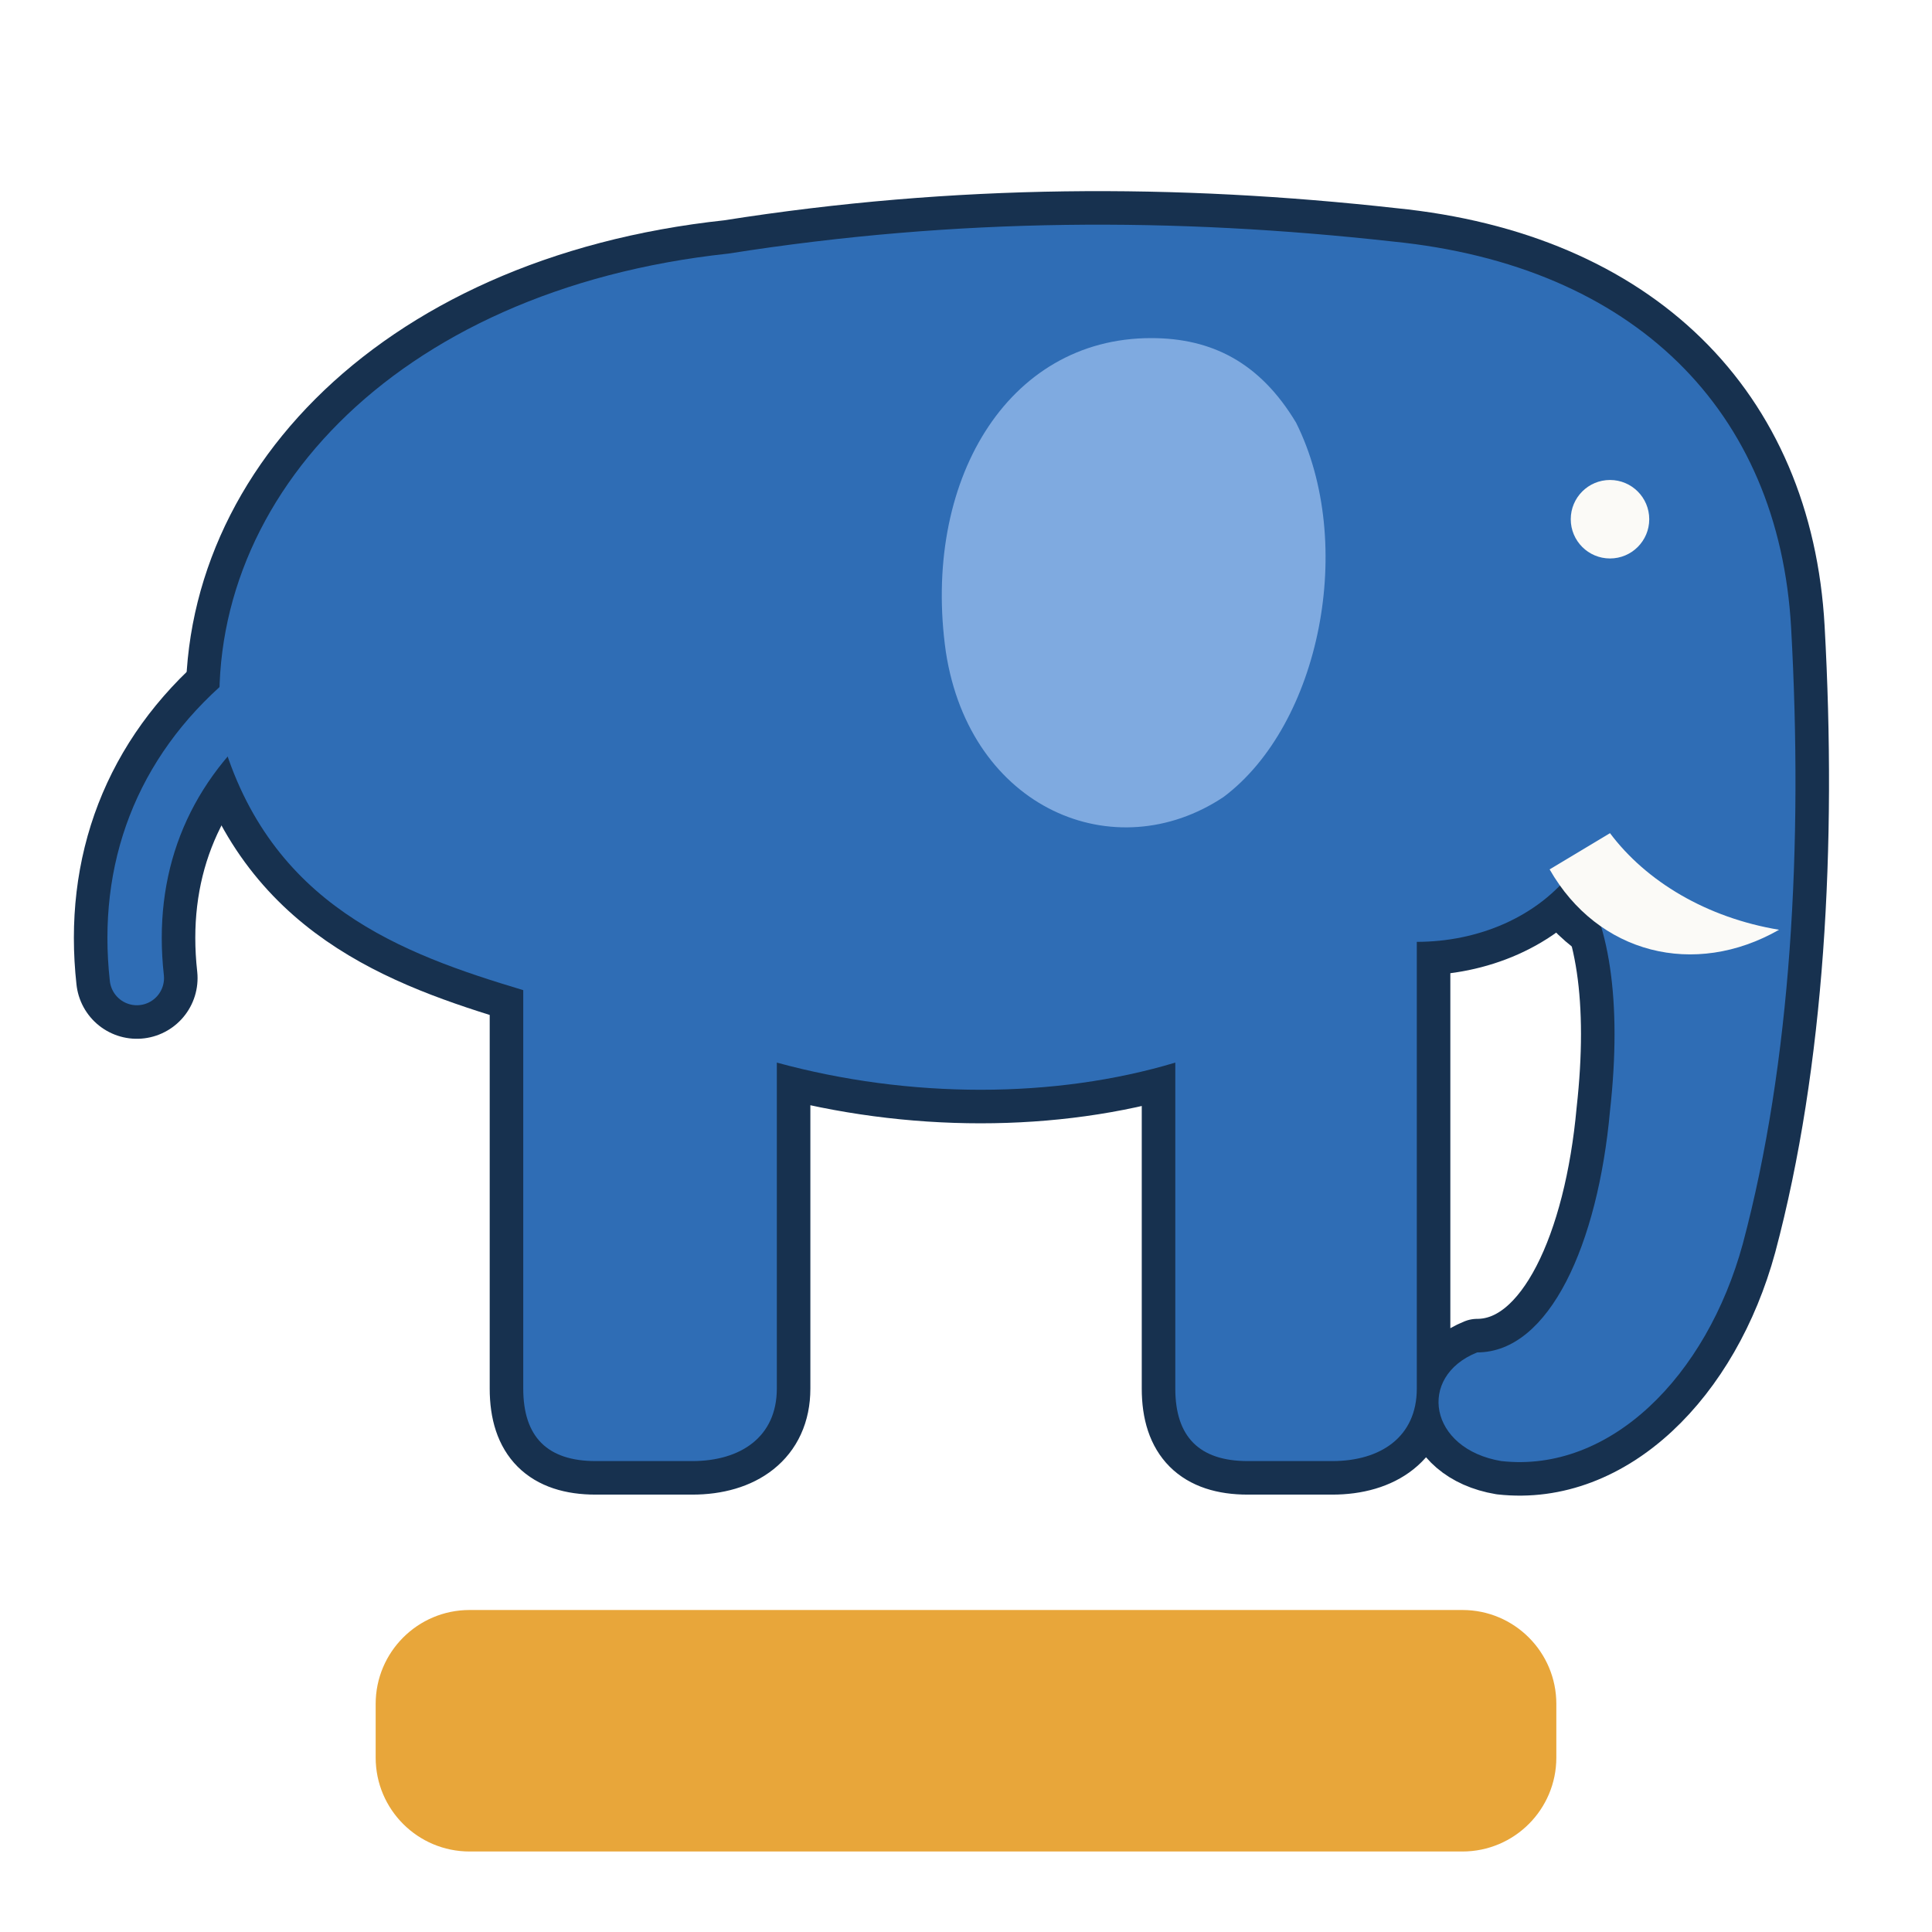
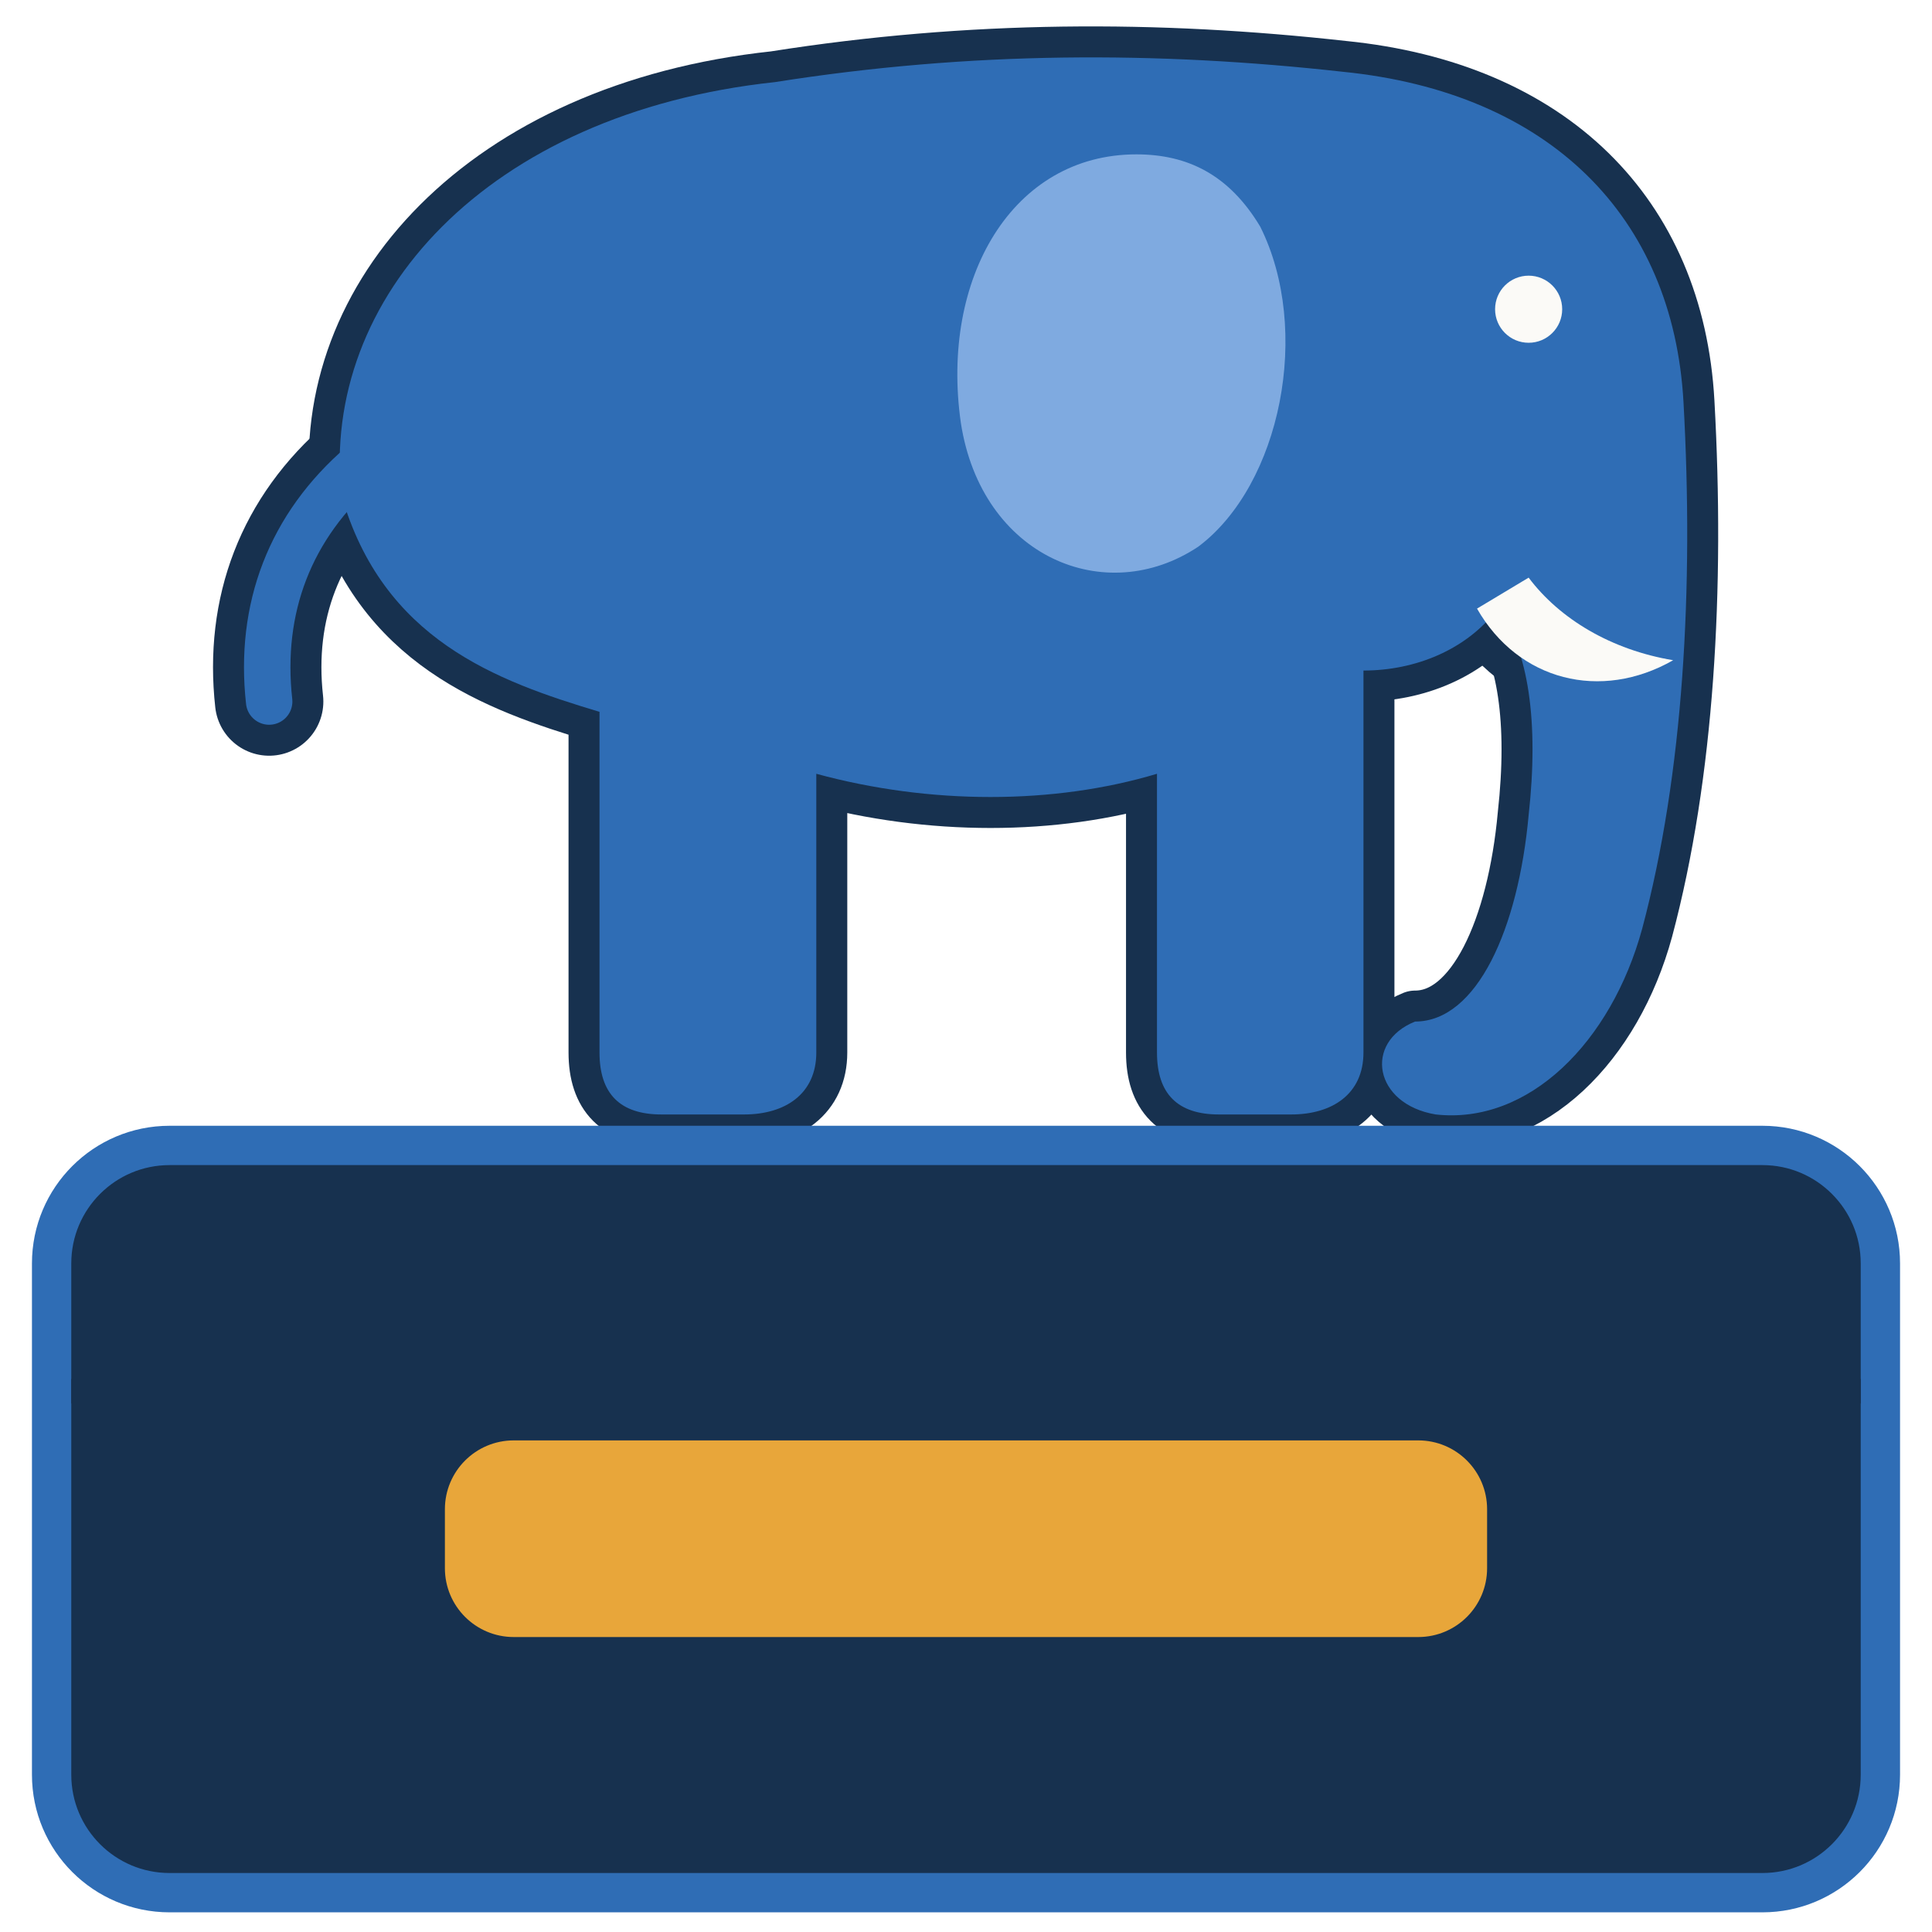
- <svg xmlns="http://www.w3.org/2000/svg" viewBox="36 76 288 288">
-   <g transform="translate(-13.8 25.6) scale(0.9)">
-     <path d="M92 178 C88 140 120 104 176 98 C214 92 250 92 286 96 C326 100 350 124 352 160 C354 196 352 232 344 262 C338 284 322 300 304 298 C292 296 290 284 300 280 C312 280 320 262 322 240 C324 222 322 208 316 200 C310 208 300 212 290 212 L290 286 C290 294 284 298 276 298 L262 298 C254 298 250 294 250 286 L250 232 C230 238 206 238 184 232 L184 286 C184 294 178 298 170 298 L154 298 C146 298 142 294 142 286 L142 220 C122 214 100 206 92 178 Z" fill="#17314F" stroke="#17314F" stroke-width="11.111" stroke-linejoin="round" />
-     <path d="M96 172 C82 184 76 200 78 218" stroke="#17314F" stroke-width="20.111" stroke-linecap="round" fill="none" />
-     <path d="M312 200 C320 214 336 218 350 210 C338 208 328 202 322 194 Z" fill="#17314F" stroke="#17314F" stroke-width="11.111" stroke-linejoin="round" />
+ <svg xmlns="http://www.w3.org/2000/svg" viewBox="59.5 91 393 393">
+   <g transform="translate(0 20)">
+     <g transform="translate(32.35 -15.20) scale(1.05)">
+       <path d="M92 178 C88 140 120 104 176 98 C214 92 250 92 286 96 C326 100 350 124 352 160 C354 196 352 232 344 262 C338 284 322 300 304 298 C292 296 290 284 300 280 C312 280 320 262 322 240 C324 222 322 208 316 200 C310 208 300 212 290 212 L290 286 C290 294 284 298 276 298 L262 298 C254 298 250 294 250 286 L250 232 C230 238 206 238 184 232 L184 286 C184 294 178 298 170 298 L154 298 C146 298 142 294 142 286 L142 220 C122 214 100 206 92 178 Z" fill="#17314F" stroke="#17314F" stroke-width="12" stroke-linejoin="round" />
+       <path d="M96 172 C82 184 76 200 78 218" stroke="#17314F" stroke-width="21" stroke-linecap="round" fill="none" />
+       <path d="M312 200 C320 214 336 218 350 210 C338 208 328 202 322 194 Z" fill="#17314F" stroke="#17314F" stroke-width="12" stroke-linejoin="round" />
+     </g>
+     <g transform="translate(32.35 -15.20) scale(1.05)">
+       <path d="M96 172 C82 184 76 200 78 218" stroke="#2F6DB5" stroke-width="9" stroke-linecap="round" fill="none" />
+       <path d="M92 178 C88 140 120 104 176 98 C214 92 250 92 286 96 C326 100 350 124 352 160 C354 196 352 232 344 262 C338 284 322 300 304 298 C292 296 290 284 300 280 C312 280 320 262 322 240 C324 222 322 208 316 200 C310 208 300 212 290 212 L290 286 C290 294 284 298 276 298 L262 298 C254 298 250 294 250 286 L250 232 C230 238 206 238 184 232 L184 286 C184 294 178 298 170 298 L154 298 C146 298 142 294 142 286 L142 220 C122 214 100 206 92 178 Z" fill="#2F6DB5" />
+       <path d="M246 112 C222 112 208 136 212 164 C216 190 240 200 258 188 C274 176 280 146 270 126 C264 116 256 112 246 112 Z" fill="#7FAAE0" />
+       <path d="M312 200 C320 214 336 218 350 210 C338 208 328 202 322 194 Z" fill="#FBFAF7" />
+       <circle cx="322" cy="142" r="6.5" fill="#FBFAF7" />
+     </g>
+     <rect x="70" y="304" width="372" height="152" rx="24" fill="#17314F" stroke="#2F6DB5" stroke-width="8" />
+     <line x1="74" y1="354" x2="438" y2="354" stroke="#17314F" stroke-width="5" />
+     <rect x="150" y="364" width="212" height="40" rx="14" fill="#E8A63A" />
  </g>
-   <g transform="translate(-13.8 25.6) scale(0.9)">
-     <path d="M96 172 C82 184 76 200 78 218" stroke="#2F6DB5" stroke-width="9" stroke-linecap="round" fill="none" />
-     <path d="M92 178 C88 140 120 104 176 98 C214 92 250 92 286 96 C326 100 350 124 352 160 C354 196 352 232 344 262 C338 284 322 300 304 298 C292 296 290 284 300 280 C312 280 320 262 322 240 C324 222 322 208 316 200 C310 208 300 212 290 212 L290 286 C290 294 284 298 276 298 L262 298 C254 298 250 294 250 286 L250 232 C230 238 206 238 184 232 L184 286 C184 294 178 298 170 298 L154 298 C146 298 142 294 142 286 L142 220 C122 214 100 206 92 178 Z" fill="#2F6DB5" />
-     <path d="M246 112 C222 112 208 136 212 164 C216 190 240 200 258 188 C274 176 280 146 270 126 C264 116 256 112 246 112 Z" fill="#7FAAE0" />
-     <path d="M312 200 C320 214 336 218 350 210 C338 208 328 202 322 194 Z" fill="#FBFAF7" />
-     <circle cx="322" cy="142" r="6.5" fill="#FBFAF7" />
-   </g>
-   <rect x="92" y="316" width="176" height="36" rx="14" fill="#E8A63A" />
</svg>
